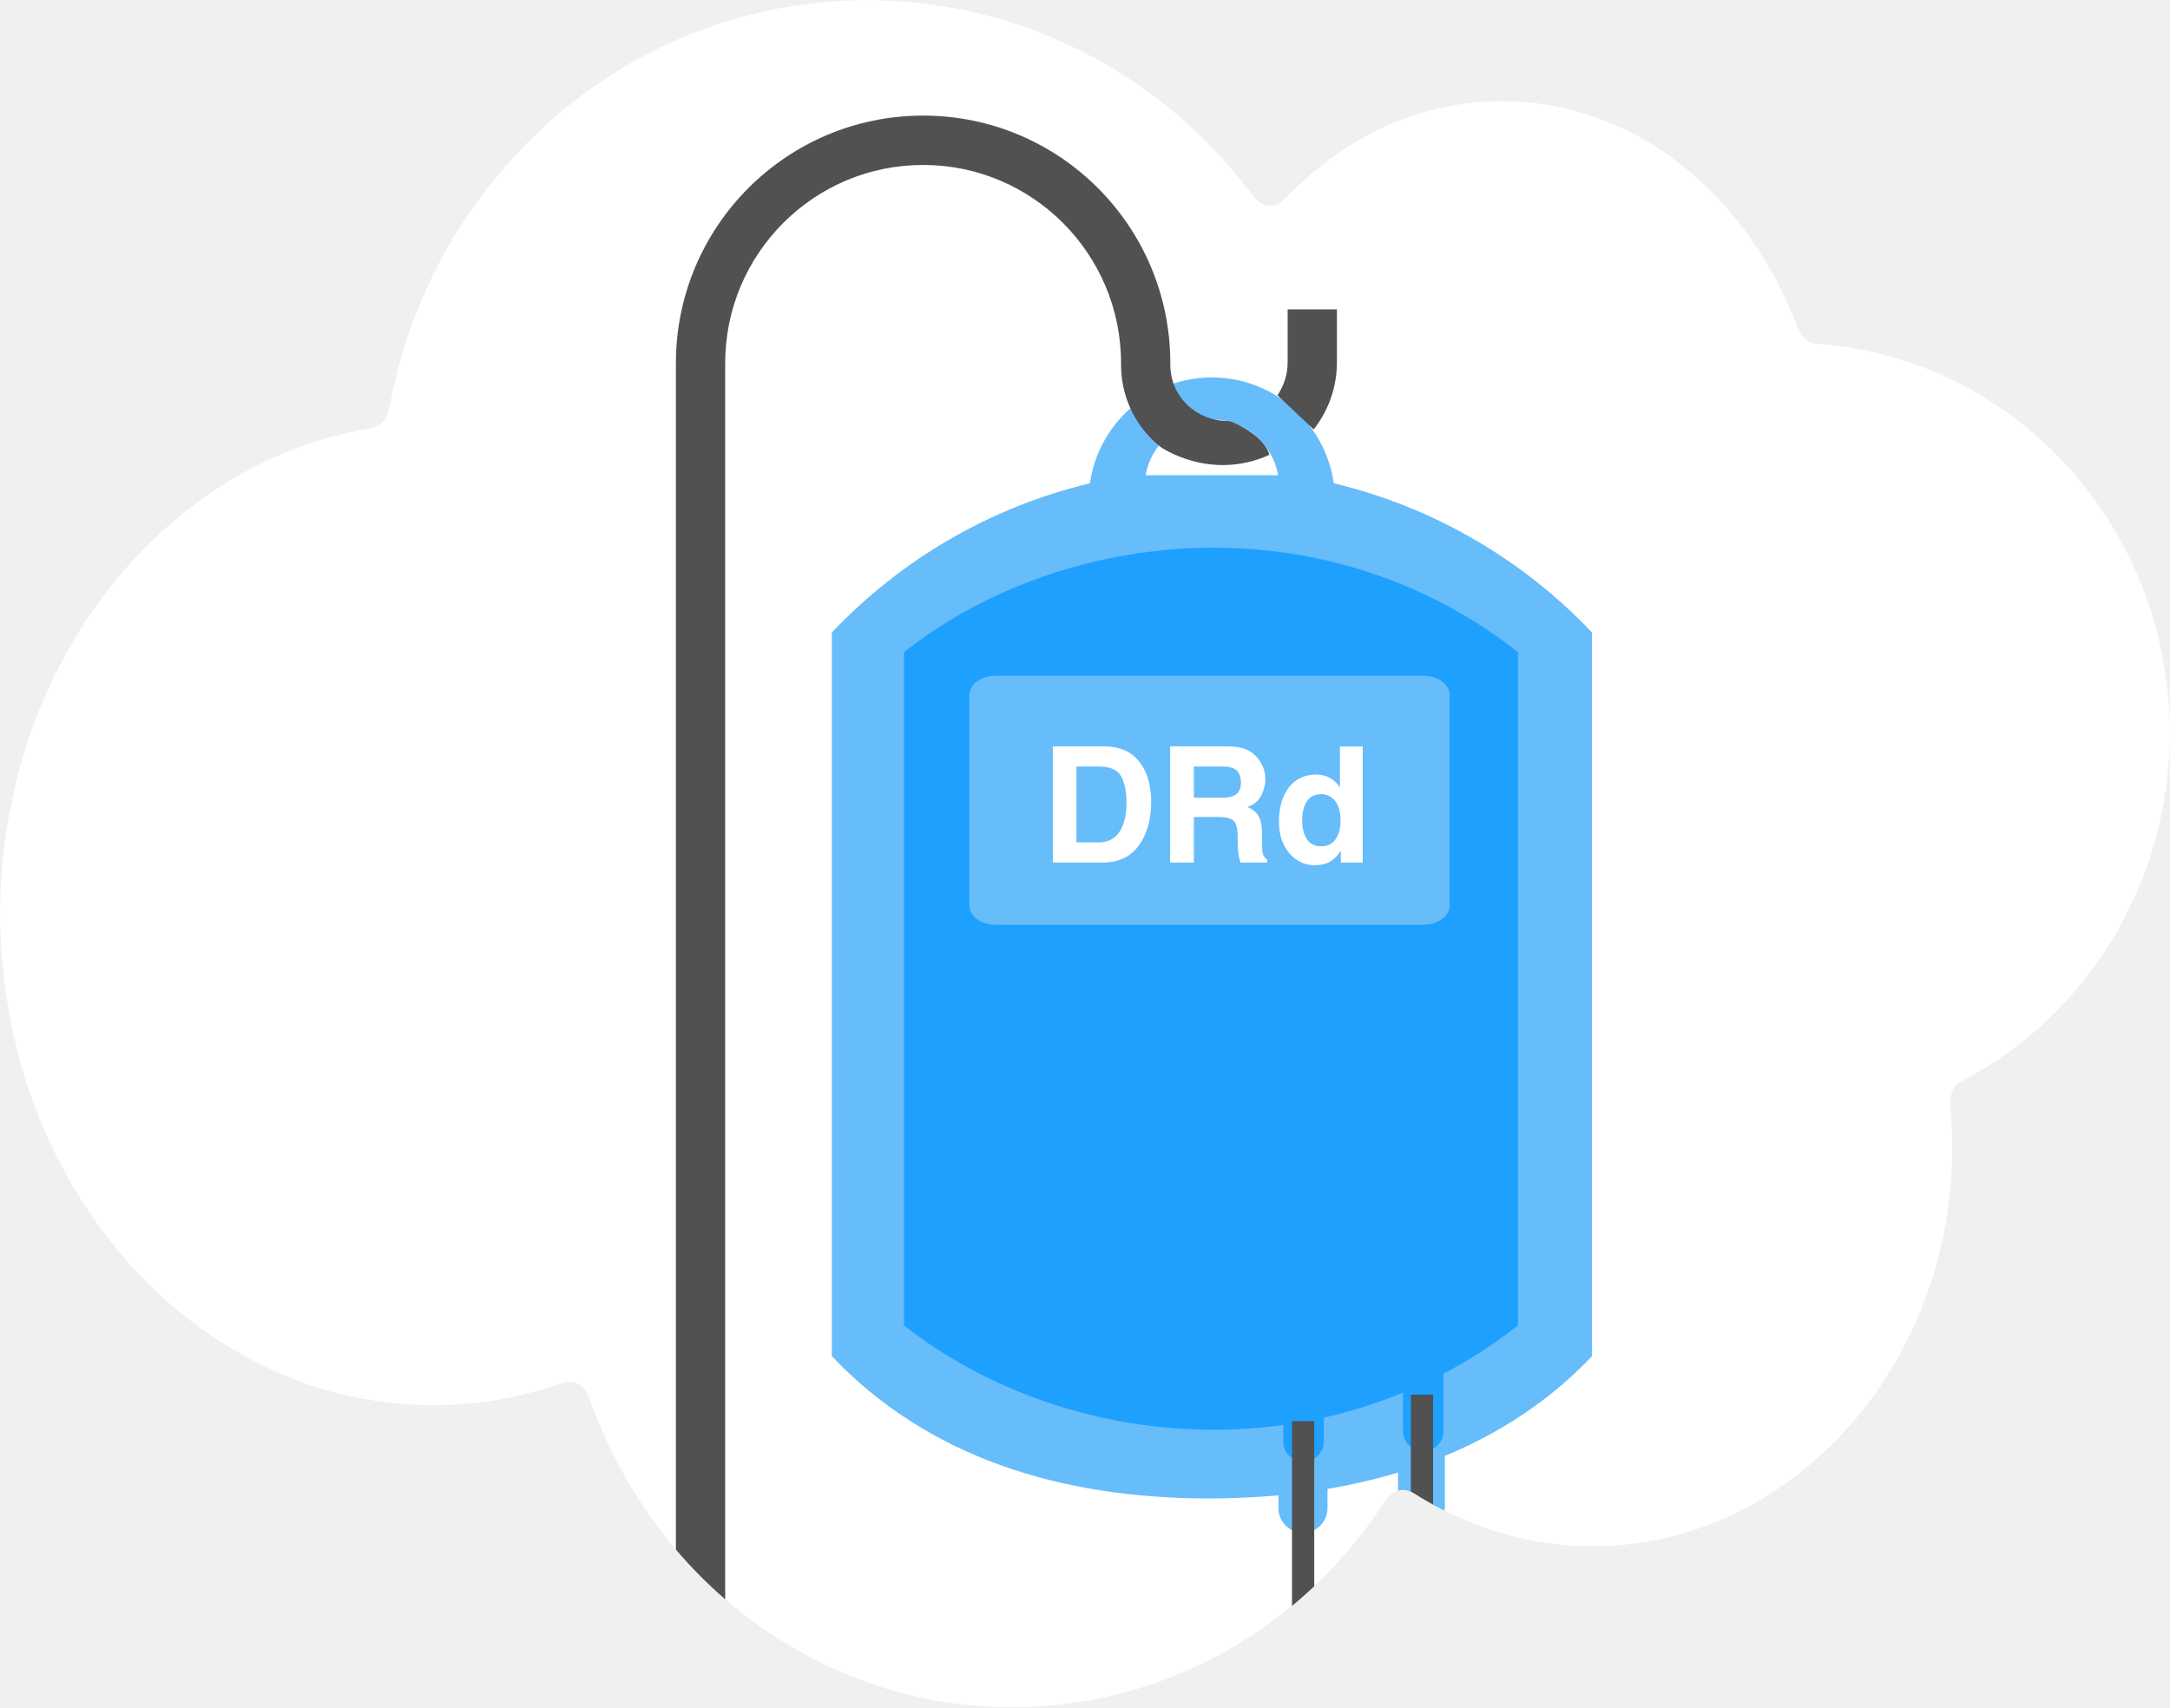
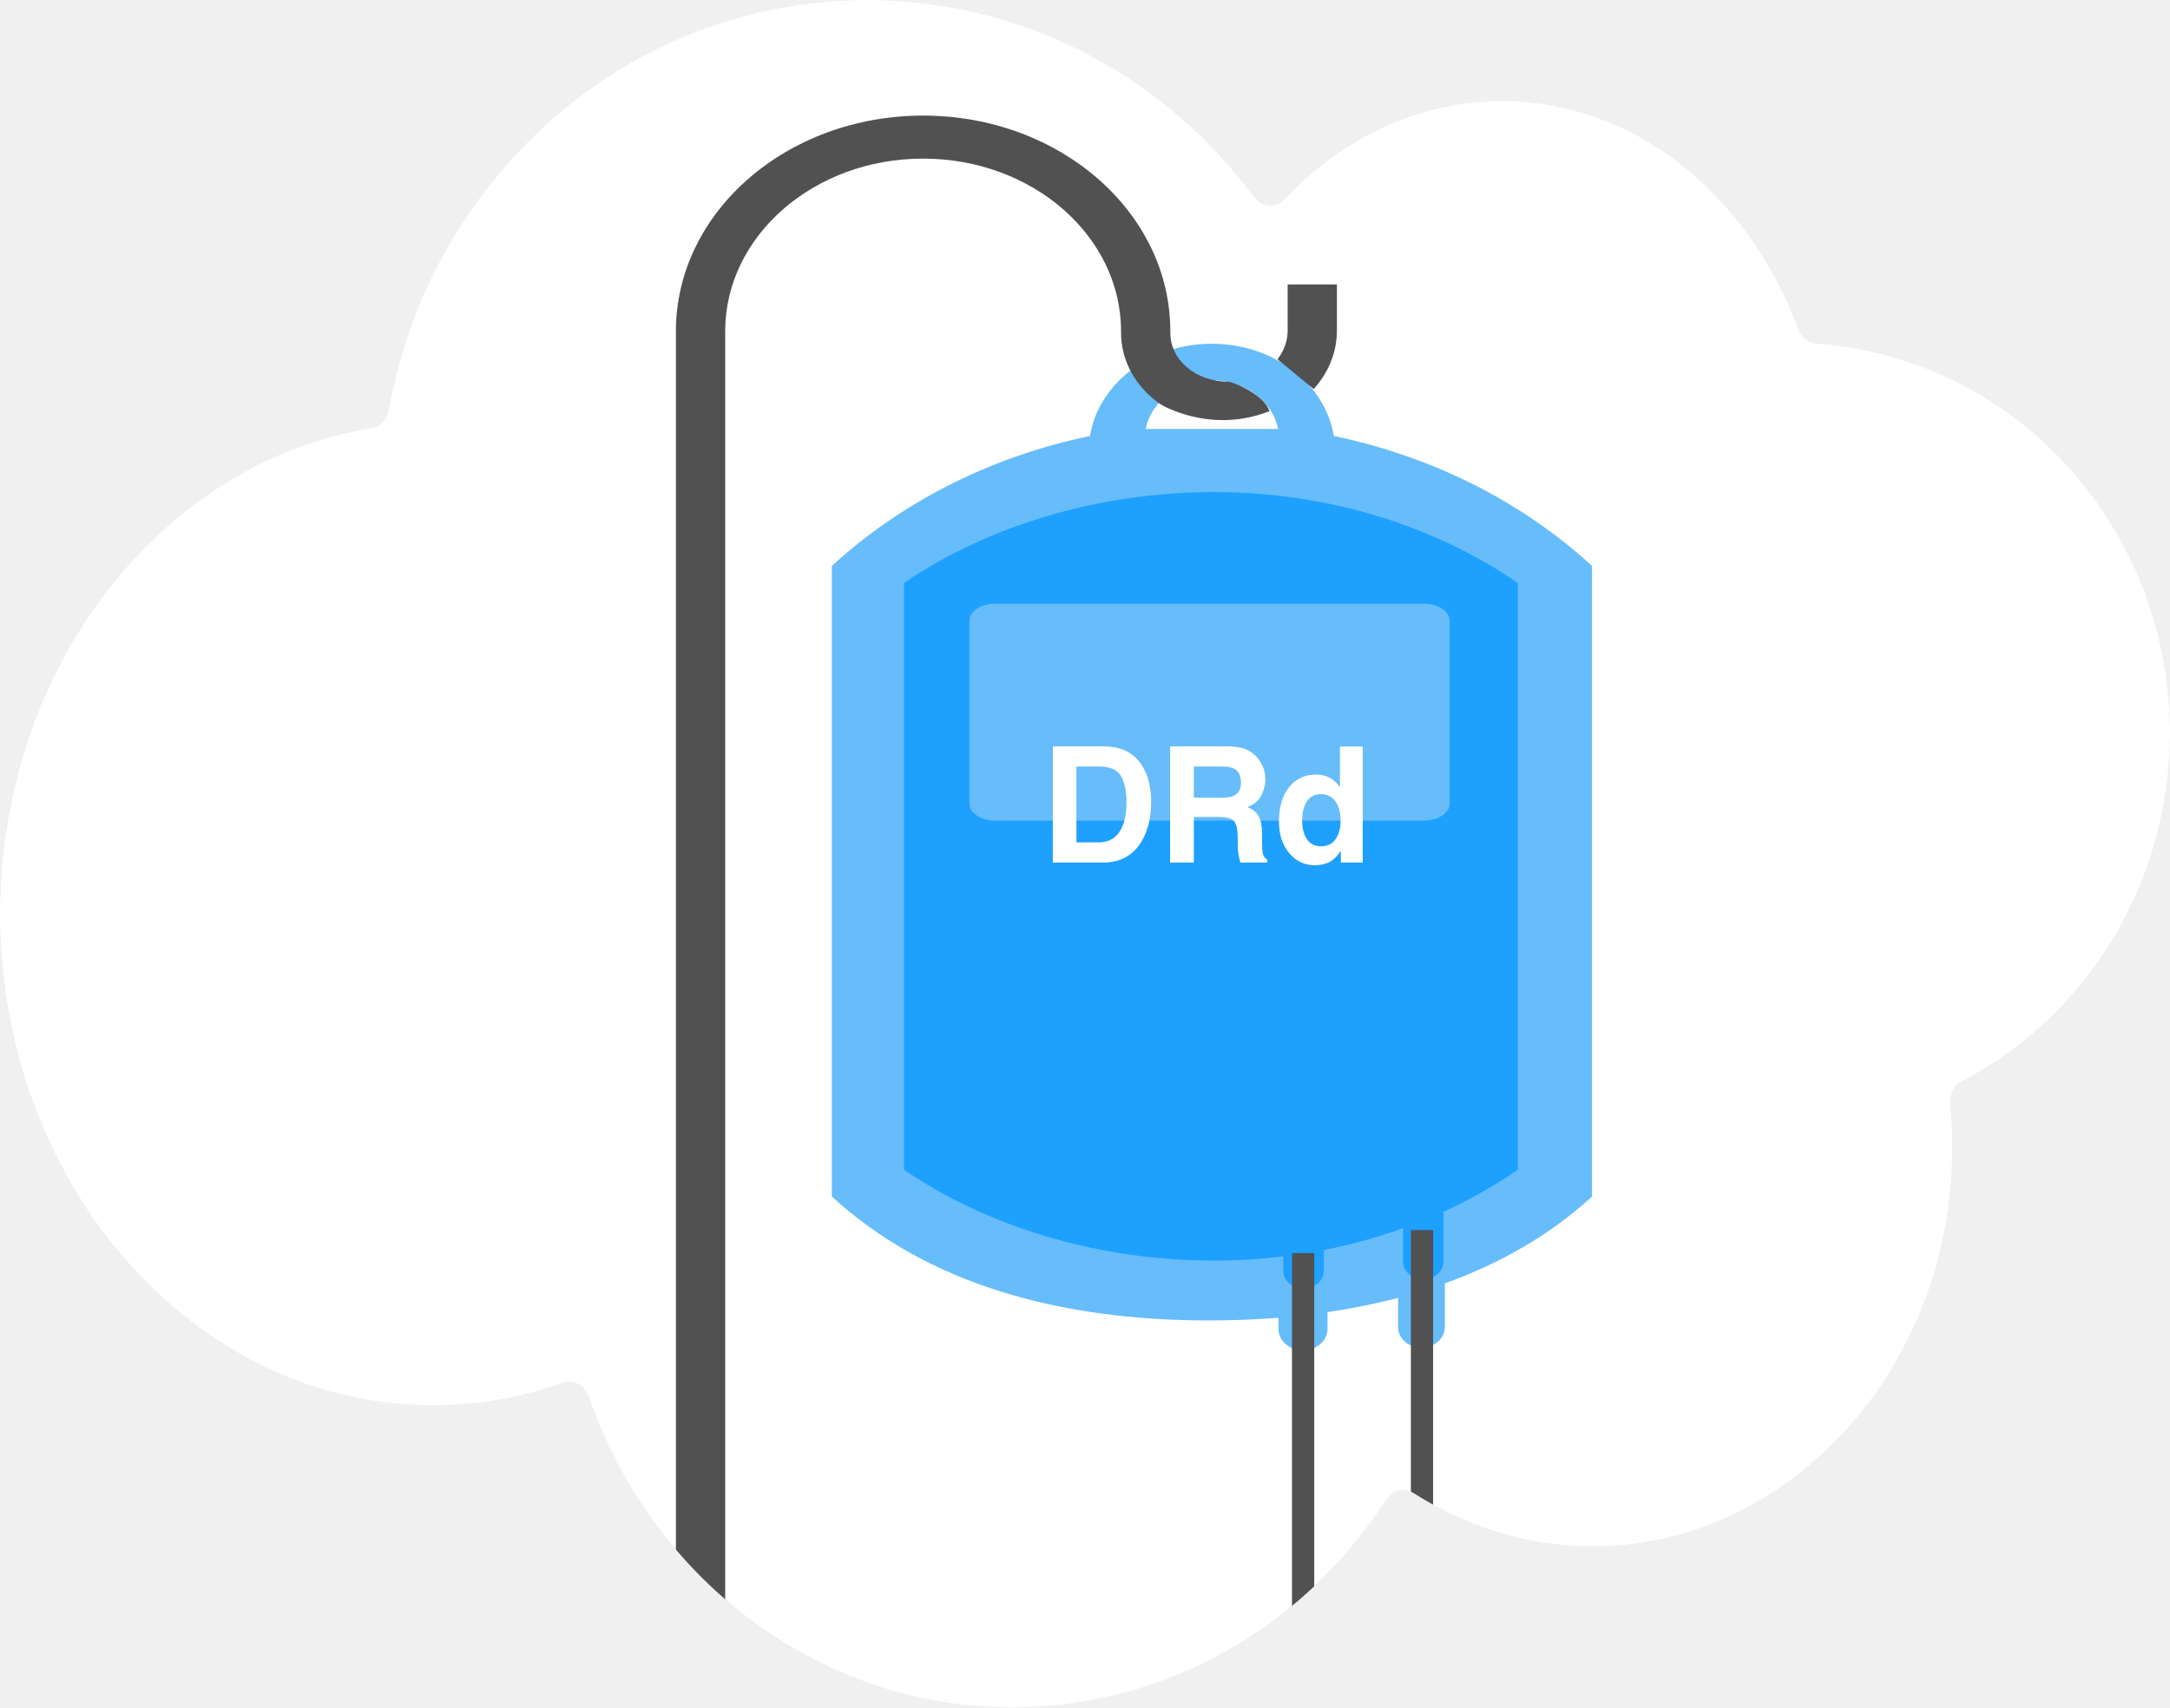
<svg xmlns="http://www.w3.org/2000/svg" width="244" height="192" viewBox="0 0 244 192" fill="none">
-   <mask id="mask0_2003_186" style="mask-type:alpha" maskUnits="userSpaceOnUse" x="0" y="0" width="244" height="192">
+   <mask id="mask0_2014_19" style="mask-type:alpha" maskUnits="userSpaceOnUse" x="0" y="0" width="244" height="192">
    <path d="M239.783 101.408C239.529 101.935 239.279 102.456 239.033 102.971C238.788 103.481 238.523 103.984 238.238 104.479C233.934 111.959 228.055 117.667 220.6 121.604C220.033 121.903 219.65 122.356 219.452 122.964C219.325 123.352 219.293 123.94 219.353 124.729C220.189 135.477 217.922 145.292 212.551 154.175C211.887 155.277 211.175 156.337 210.415 157.356C201.095 169.878 186.693 176.039 172.207 173.242C167.566 172.346 163.178 170.587 159.042 167.966C158.264 167.475 157.515 167.424 156.793 167.813C156.416 168.019 155.989 168.479 155.513 169.195C146.046 183.437 130.933 191.651 114.875 191.988C105.445 192.188 96.633 189.816 88.439 184.87C78.617 178.944 70.661 169.414 66.471 157.829C66.148 156.931 65.853 156.346 65.589 156.073C64.914 155.375 64.044 155.255 63.182 155.555C54.642 158.533 45.946 158.838 37.093 156.469C36.043 156.187 34.938 155.831 33.779 155.4C19.593 150.129 8.576 138.153 3.235 122.609C2.798 121.338 2.419 120.086 2.099 118.852C-0.628 108.38 -0.698 97.949 1.888 87.559C5.12 74.579 12.68 63.226 22.896 55.959C28.631 51.882 34.897 49.279 41.695 48.15C42.836 47.962 43.504 47.155 43.735 45.926C45.566 36.102 49.602 27.409 55.842 19.848C78.229 -7.276 119.154 -6.513 140.603 21.607C141.126 22.292 141.537 22.712 141.837 22.865C142.771 23.342 143.723 23.129 144.448 22.371C149.096 17.52 154.344 14.255 160.194 12.577C166.103 10.881 172.351 10.969 178.105 12.742C189.184 16.157 197.797 25.272 202.224 37.012C202.579 37.955 203.331 38.566 204.231 38.63C219.393 39.718 233.35 48.962 240.185 64.252C240.744 65.504 241.212 66.696 241.588 67.828C244.553 76.756 244.784 85.73 242.283 94.751C242.026 95.679 241.62 96.914 241.067 98.456C240.889 98.949 240.695 99.419 240.485 99.865C240.267 100.327 240.069 100.805 239.89 101.299C239.882 101.324 239.867 101.344 239.847 101.36C239.84 101.367 239.832 101.372 239.822 101.374C239.804 101.378 239.791 101.389 239.783 101.408Z" fill="white" />
  </mask>
-   <g mask="url(#mask0_2003_186)">
+   <g mask="url(#mask0_2014_19)">
    <path d="M239.783 101.408C239.529 101.935 239.279 102.456 239.033 102.971C238.788 103.481 238.523 103.984 238.238 104.479C233.934 111.959 228.055 117.667 220.6 121.604C220.033 121.903 219.65 122.356 219.452 122.964C219.325 123.352 219.293 123.94 219.353 124.729C220.189 135.477 217.922 145.292 212.551 154.175C211.887 155.277 211.175 156.337 210.415 157.356C201.095 169.878 186.693 176.039 172.207 173.242C167.566 172.346 163.178 170.587 159.042 167.966C158.264 167.475 157.515 167.424 156.793 167.813C156.416 168.019 155.989 168.479 155.513 169.195C146.046 183.437 130.933 191.651 114.875 191.988C105.445 192.188 96.633 189.816 88.439 184.87C78.617 178.944 70.661 169.414 66.471 157.829C66.148 156.931 65.853 156.346 65.589 156.073C64.914 155.375 64.044 155.255 63.182 155.555C54.642 158.533 45.946 158.838 37.093 156.469C36.043 156.187 34.938 155.831 33.779 155.4C19.593 150.129 8.576 138.153 3.235 122.609C2.798 121.338 2.419 120.086 2.099 118.852C-0.628 108.38 -0.698 97.949 1.888 87.559C5.12 74.579 12.68 63.226 22.896 55.959C28.631 51.882 34.897 49.279 41.695 48.15C42.836 47.962 43.504 47.155 43.735 45.926C45.566 36.102 49.602 27.409 55.842 19.848C78.229 -7.276 119.154 -6.513 140.603 21.607C141.126 22.292 141.537 22.712 141.837 22.865C142.771 23.342 143.723 23.129 144.448 22.371C149.096 17.52 154.344 14.255 160.194 12.577C166.103 10.881 172.351 10.969 178.105 12.742C189.184 16.157 197.797 25.272 202.224 37.012C202.579 37.955 203.331 38.566 204.231 38.63C219.393 39.718 233.35 48.962 240.185 64.252C240.744 65.504 241.212 66.696 241.588 67.828C244.553 76.756 244.784 85.73 242.283 94.751C242.026 95.679 241.62 96.914 241.067 98.456C240.889 98.949 240.695 99.419 240.485 99.865C240.267 100.327 240.069 100.805 239.89 101.299C239.882 101.324 239.867 101.344 239.847 101.36C239.84 101.367 239.832 101.372 239.822 101.374C239.804 101.378 239.791 101.389 239.783 101.408Z" fill="white" />
-     <g clip-path="url(#clip0_2003_186)">
-       <path d="M149.977 54.363C149.028 47.629 143.256 42.447 136.268 42.447C134.673 42.447 133.133 42.715 131.714 43.214L126.965 46.04C124.633 48.165 123.02 51.075 122.559 54.353C111.283 57.041 101.262 62.981 93.536 71.128V152.513C104.276 163.828 119.138 168.511 135.964 168.511C138.6 168.511 141.2 168.391 143.754 168.16V169.611C143.754 171.135 144.99 172.372 146.511 172.372C148.032 172.372 149.267 171.135 149.267 169.611V167.44C151.987 166.978 154.633 166.368 157.205 165.593V169.389C157.205 170.848 158.385 172.021 159.833 172.021C161.28 172.021 162.46 170.839 162.46 169.389V163.727C168.693 161.15 174.307 157.473 179.009 152.513V71.128C171.284 62.981 161.262 57.051 149.987 54.353L149.977 54.363ZM128.819 53.448C129.436 49.883 132.534 47.167 136.268 47.167C140.002 47.167 143.1 49.883 143.717 53.448H128.828H128.819Z" fill="#67BCFA" />
-       <path d="M143.643 44.452C144.362 43.389 144.786 42.115 144.786 40.739V34.79H150.327V40.739C150.327 43.593 149.35 46.216 147.709 48.294" fill="#515151" />
-       <path d="M136.47 61.595C123.48 61.595 110.942 66.001 101.648 73.335V149.049C110.942 156.383 123.48 160.789 136.47 160.789C139.135 160.789 141.744 160.595 144.298 160.244V162.101C144.298 163.357 145.321 164.382 146.575 164.382C147.829 164.382 148.852 163.357 148.852 162.101V159.422C151.931 158.729 154.909 157.778 157.758 156.605V160.918C157.758 162.174 158.782 163.2 160.035 163.2C161.289 163.2 162.313 162.174 162.313 160.918V154.48C165.281 152.919 168.075 151.109 170.675 149.058V73.335C161.381 66.001 149.47 61.595 136.48 61.595H136.47Z" fill="#1EA0FF" />
-       <path d="M138.176 47.352C136.286 47.352 134.654 46.641 133.483 45.514C132.313 44.377 131.603 42.844 131.593 41.006V40.831C131.593 25.451 119.147 13 103.797 13C88.446 13 76 25.47 76 40.849V215H81.541V40.849C81.541 34.688 84.03 29.128 88.059 25.082C92.097 21.045 97.638 18.551 103.797 18.551C109.946 18.551 115.496 21.045 119.534 25.082C123.563 29.128 126.053 34.679 126.053 40.849V41.025C126.053 44.359 127.426 47.389 129.639 49.513C129.916 49.781 130.201 50.03 130.506 50.271C130.506 50.271 136.065 54.178 142.74 51.148C142.224 49.162 139.043 47.527 138.176 47.352Z" fill="#515151" />
-       <path d="M111.919 76H160.065C161.692 76 163 76.968 163 78.171V101.829C163 103.032 161.676 104 160.065 104H111.935C110.308 104 109 103.021 109 101.829V78.171C109 76.968 110.308 76 111.935 76H111.919Z" fill="#67BCFA" />
-       <path d="M147.774 159.819H145.275V214.649H147.774V159.819Z" fill="#515151" />
-       <path d="M161.142 156.845H158.644V214.649H161.142V156.845Z" fill="#515151" />
+     <g clip-path="url(#clip0_2014_19)">
+       <path d="M149.977 49.039C149.028 43.172 143.256 38.657 136.268 38.657C134.673 38.657 133.133 38.891 131.713 39.325L126.965 41.788C124.633 43.639 123.02 46.174 122.559 49.031C111.283 51.373 101.262 56.548 93.536 63.646V134.556C104.276 144.415 119.138 148.495 135.964 148.495C138.6 148.495 141.2 148.391 143.754 148.189V149.453C143.754 150.781 144.99 151.859 146.511 151.859C148.032 151.859 149.267 150.781 149.267 149.453V147.562C151.987 147.159 154.633 146.628 157.205 145.952V149.26C157.205 150.531 158.385 151.553 159.833 151.553C161.28 151.553 162.46 150.523 162.46 149.26V144.326C168.693 142.081 174.307 138.878 179.009 134.556V63.646C171.284 56.548 161.262 51.381 149.987 49.031L149.977 49.039ZM128.819 48.242C129.436 45.136 132.534 42.77 136.268 42.77C140.002 42.77 143.1 45.136 143.717 48.242H128.828H128.819Z" fill="#67BCFA" />
+       <path d="M143.643 40.404C144.362 39.478 144.786 38.367 144.786 37.168V31.985H150.327V37.168C150.327 39.655 149.35 41.941 147.709 43.751" fill="#515151" />
+       <path d="M136.47 55.34C123.48 55.34 110.942 59.179 101.648 65.569V131.538C110.942 137.928 123.48 141.766 136.47 141.766C139.135 141.766 141.744 141.597 144.298 141.292V142.909C144.298 144.004 145.321 144.897 146.575 144.897C147.829 144.897 148.852 144.004 148.852 142.909V140.575C151.931 139.972 154.909 139.143 157.758 138.121V141.879C157.758 142.974 158.782 143.867 160.035 143.867C161.289 143.867 162.313 142.974 162.313 141.879V136.27C165.281 134.91 168.075 133.332 170.675 131.546V65.569C161.381 59.179 149.47 55.34 136.48 55.34H136.47Z" fill="#1EA0FF" />
+       <path d="M138.176 42.93C136.286 42.93 134.654 42.31 133.483 41.329C132.313 40.339 131.603 39.003 131.593 37.401V37.248C131.593 23.849 119.147 13 103.797 13C88.446 13 76 23.865 76 37.264V189H81.541V37.264C81.541 31.896 84.03 27.052 88.059 23.527C92.097 20.01 97.638 17.837 103.797 17.837C109.946 17.837 115.496 20.01 119.534 23.527C123.563 27.052 126.053 31.889 126.053 37.264V37.417C126.053 40.323 127.426 42.962 129.639 44.813C129.915 45.047 130.201 45.264 130.506 45.473C130.506 45.473 136.065 48.878 142.74 46.238C142.223 44.508 139.043 43.083 138.176 42.93Z" fill="#515151" />
+       <path d="M111.919 67.891H160.065C161.692 67.891 163 68.734 163 69.782V90.395C163 91.444 161.676 92.287 160.065 92.287H111.935C110.308 92.287 109 91.433 109 90.395V69.782C109 68.734 110.308 67.891 111.935 67.891H111.919Z" fill="#67BCFA" />
+       <path d="M147.774 140.922H145.275V188.694H147.774V140.922Z" fill="#515151" />
+       <path d="M161.142 138.33H158.644V188.694H161.142V138.33Z" fill="#515151" />
    </g>
  </g>
  <path d="M124.015 97H118.383V83.928H124.015C124.825 83.94 125.499 84.035 126.037 84.212C126.953 84.513 127.695 85.066 128.263 85.87C128.718 86.521 129.028 87.224 129.194 87.981C129.359 88.738 129.442 89.459 129.442 90.145C129.442 91.883 129.093 93.355 128.396 94.561C127.45 96.187 125.989 97 124.015 97ZM126.046 87.263C125.626 86.553 124.795 86.198 123.554 86.198H121.035V94.73H123.554C124.842 94.73 125.741 94.094 126.25 92.823C126.527 92.125 126.666 91.295 126.666 90.331C126.666 89.001 126.459 87.978 126.046 87.263ZM137.06 91.874H134.24V97H131.571V83.928H137.982C138.899 83.946 139.602 84.058 140.093 84.265C140.59 84.472 141.009 84.777 141.352 85.179C141.636 85.51 141.861 85.876 142.026 86.278C142.192 86.68 142.274 87.138 142.274 87.653C142.274 88.274 142.118 88.886 141.804 89.489C141.491 90.086 140.974 90.508 140.253 90.757C140.856 90.999 141.281 91.345 141.53 91.794C141.784 92.238 141.911 92.918 141.911 93.834V94.712C141.911 95.309 141.935 95.714 141.982 95.927C142.053 96.264 142.218 96.512 142.478 96.672V97H139.472C139.389 96.71 139.33 96.477 139.295 96.299C139.224 95.933 139.185 95.557 139.179 95.173L139.162 93.958C139.15 93.125 138.996 92.569 138.701 92.291C138.411 92.013 137.864 91.874 137.06 91.874ZM138.718 89.498C139.262 89.249 139.534 88.758 139.534 88.025C139.534 87.233 139.271 86.701 138.745 86.429C138.449 86.275 138.006 86.198 137.415 86.198H134.24V89.71H137.335C137.95 89.71 138.411 89.639 138.718 89.498ZM153.227 83.946V97H150.77V95.661C150.41 96.234 149.999 96.651 149.538 96.911C149.076 97.171 148.503 97.302 147.817 97.302C146.688 97.302 145.736 96.846 144.962 95.936C144.193 95.019 143.809 93.846 143.809 92.415C143.809 90.766 144.187 89.468 144.944 88.522C145.707 87.576 146.723 87.103 147.995 87.103C148.58 87.103 149.1 87.233 149.555 87.493C150.011 87.748 150.38 88.102 150.664 88.557V83.946H153.227ZM146.416 92.229C146.416 93.122 146.593 93.834 146.948 94.366C147.297 94.904 147.829 95.173 148.544 95.173C149.26 95.173 149.804 94.907 150.176 94.375C150.549 93.843 150.735 93.154 150.735 92.309C150.735 91.126 150.436 90.281 149.839 89.772C149.473 89.465 149.047 89.311 148.562 89.311C147.823 89.311 147.279 89.592 146.93 90.154C146.587 90.71 146.416 91.401 146.416 92.229Z" fill="white" />
  <defs>
-     <clipPath id="clip0_2003_186">
-       <rect width="103" height="202" fill="white" transform="translate(76 13)" />
+     <clipPath id="clip0_2014_19">
+       <rect width="103" height="176" fill="white" transform="translate(76 13)" />
    </clipPath>
  </defs>
</svg>
